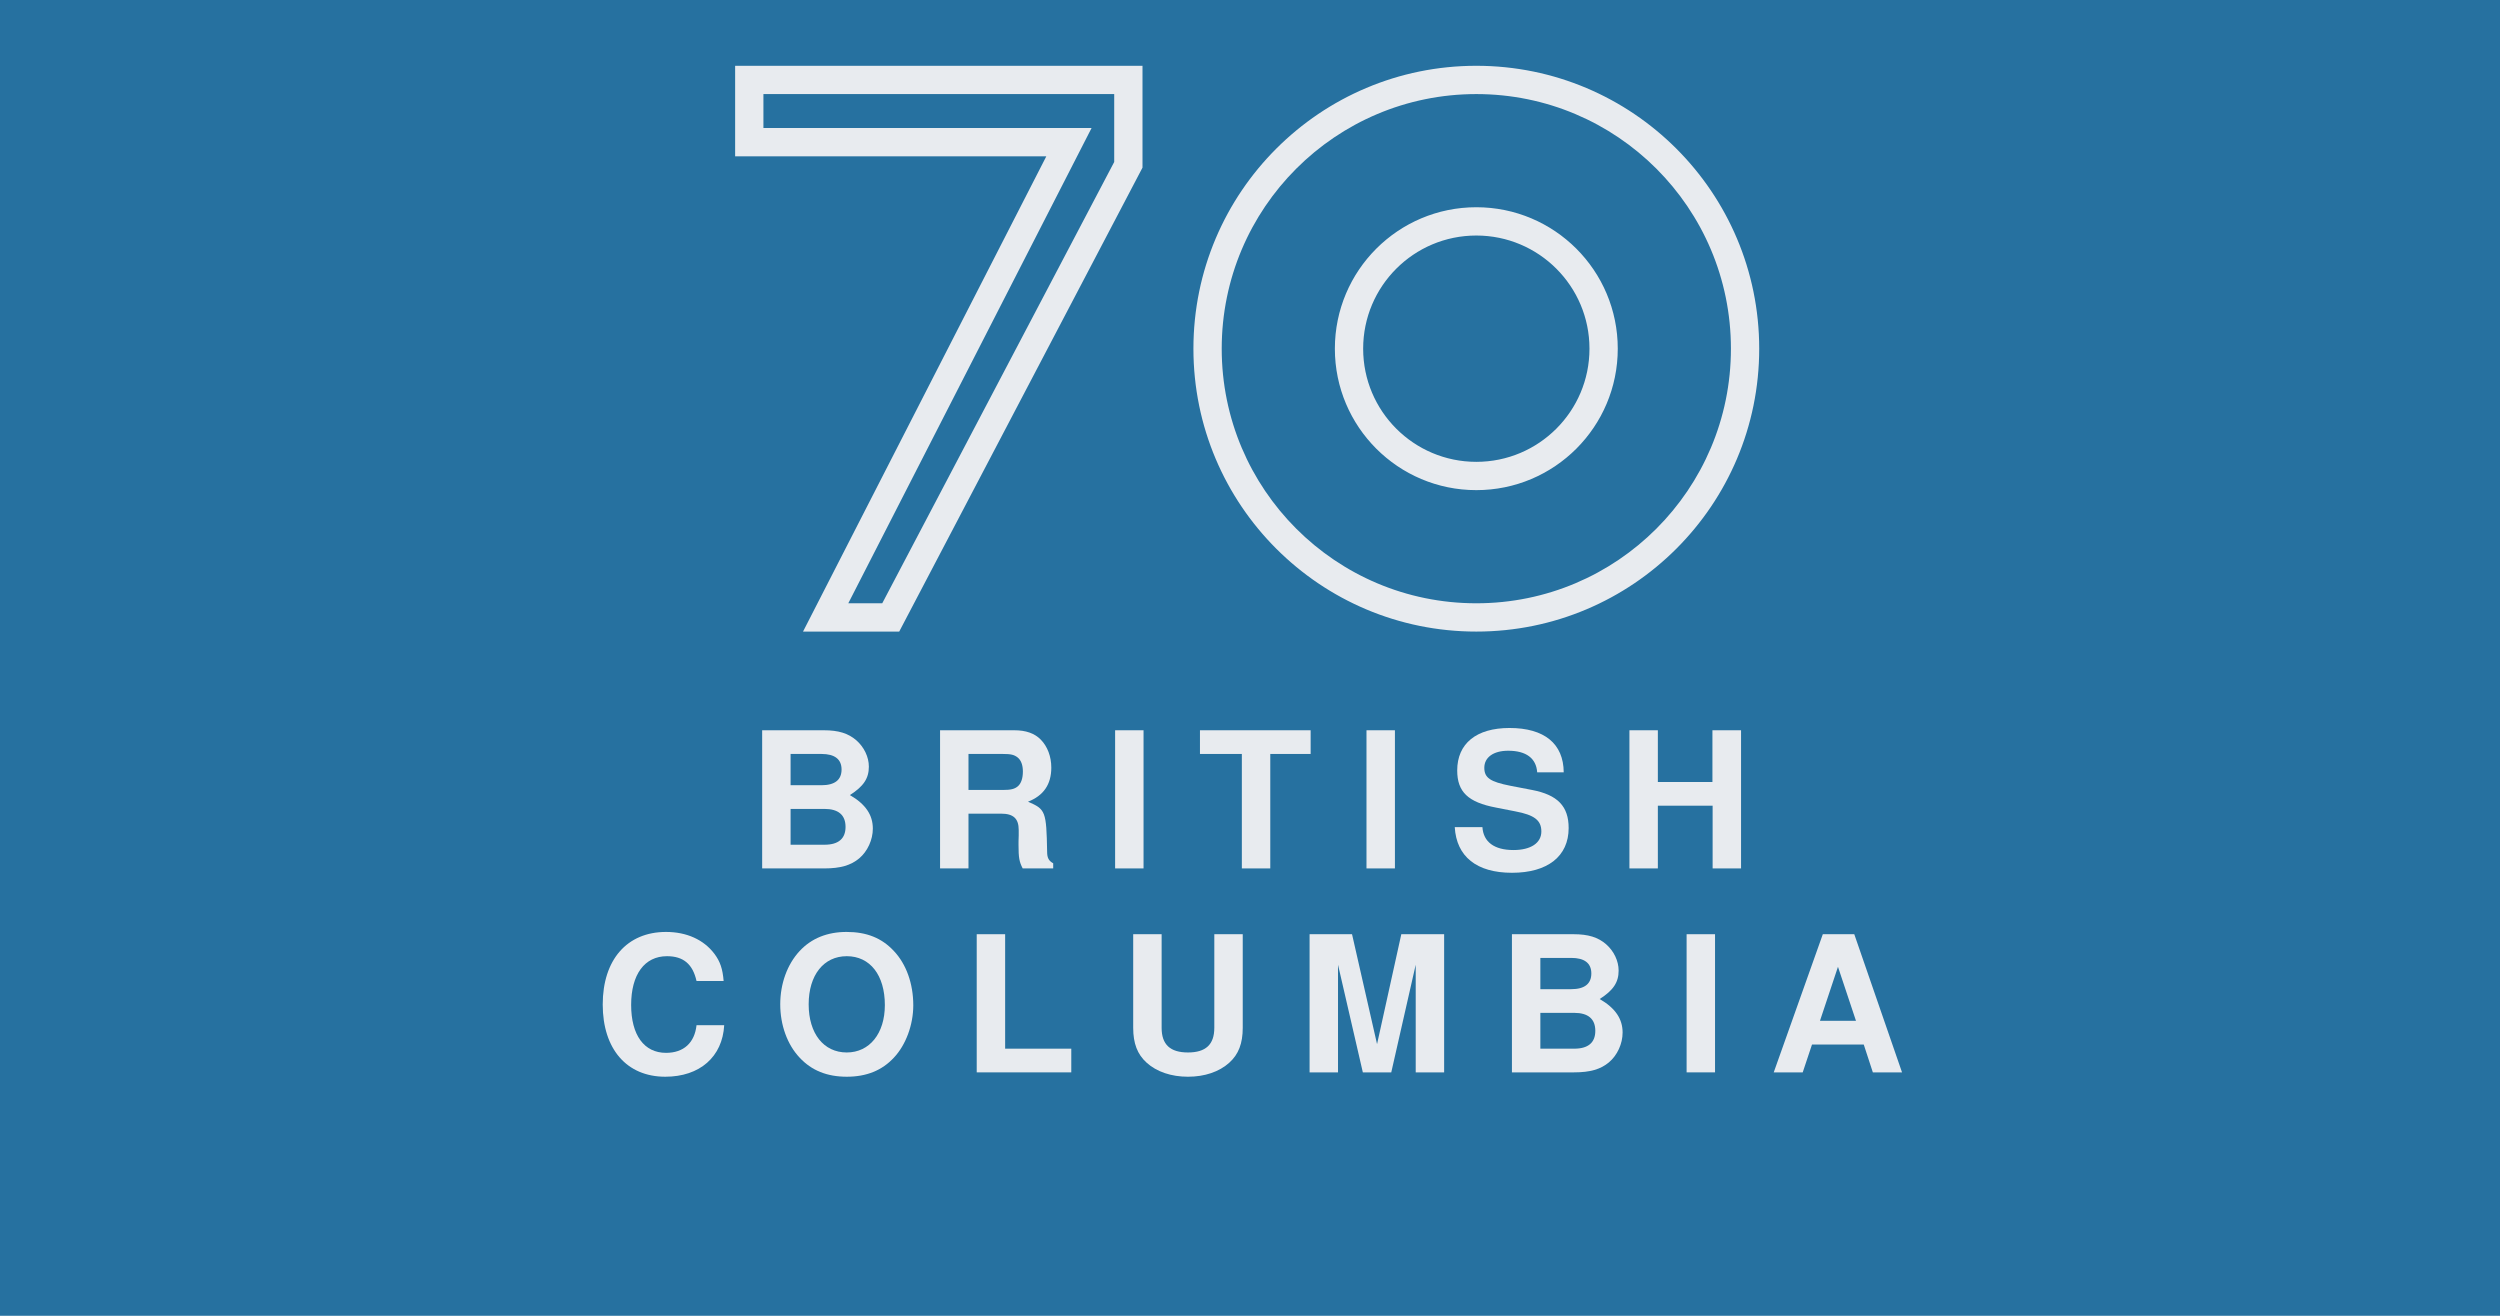
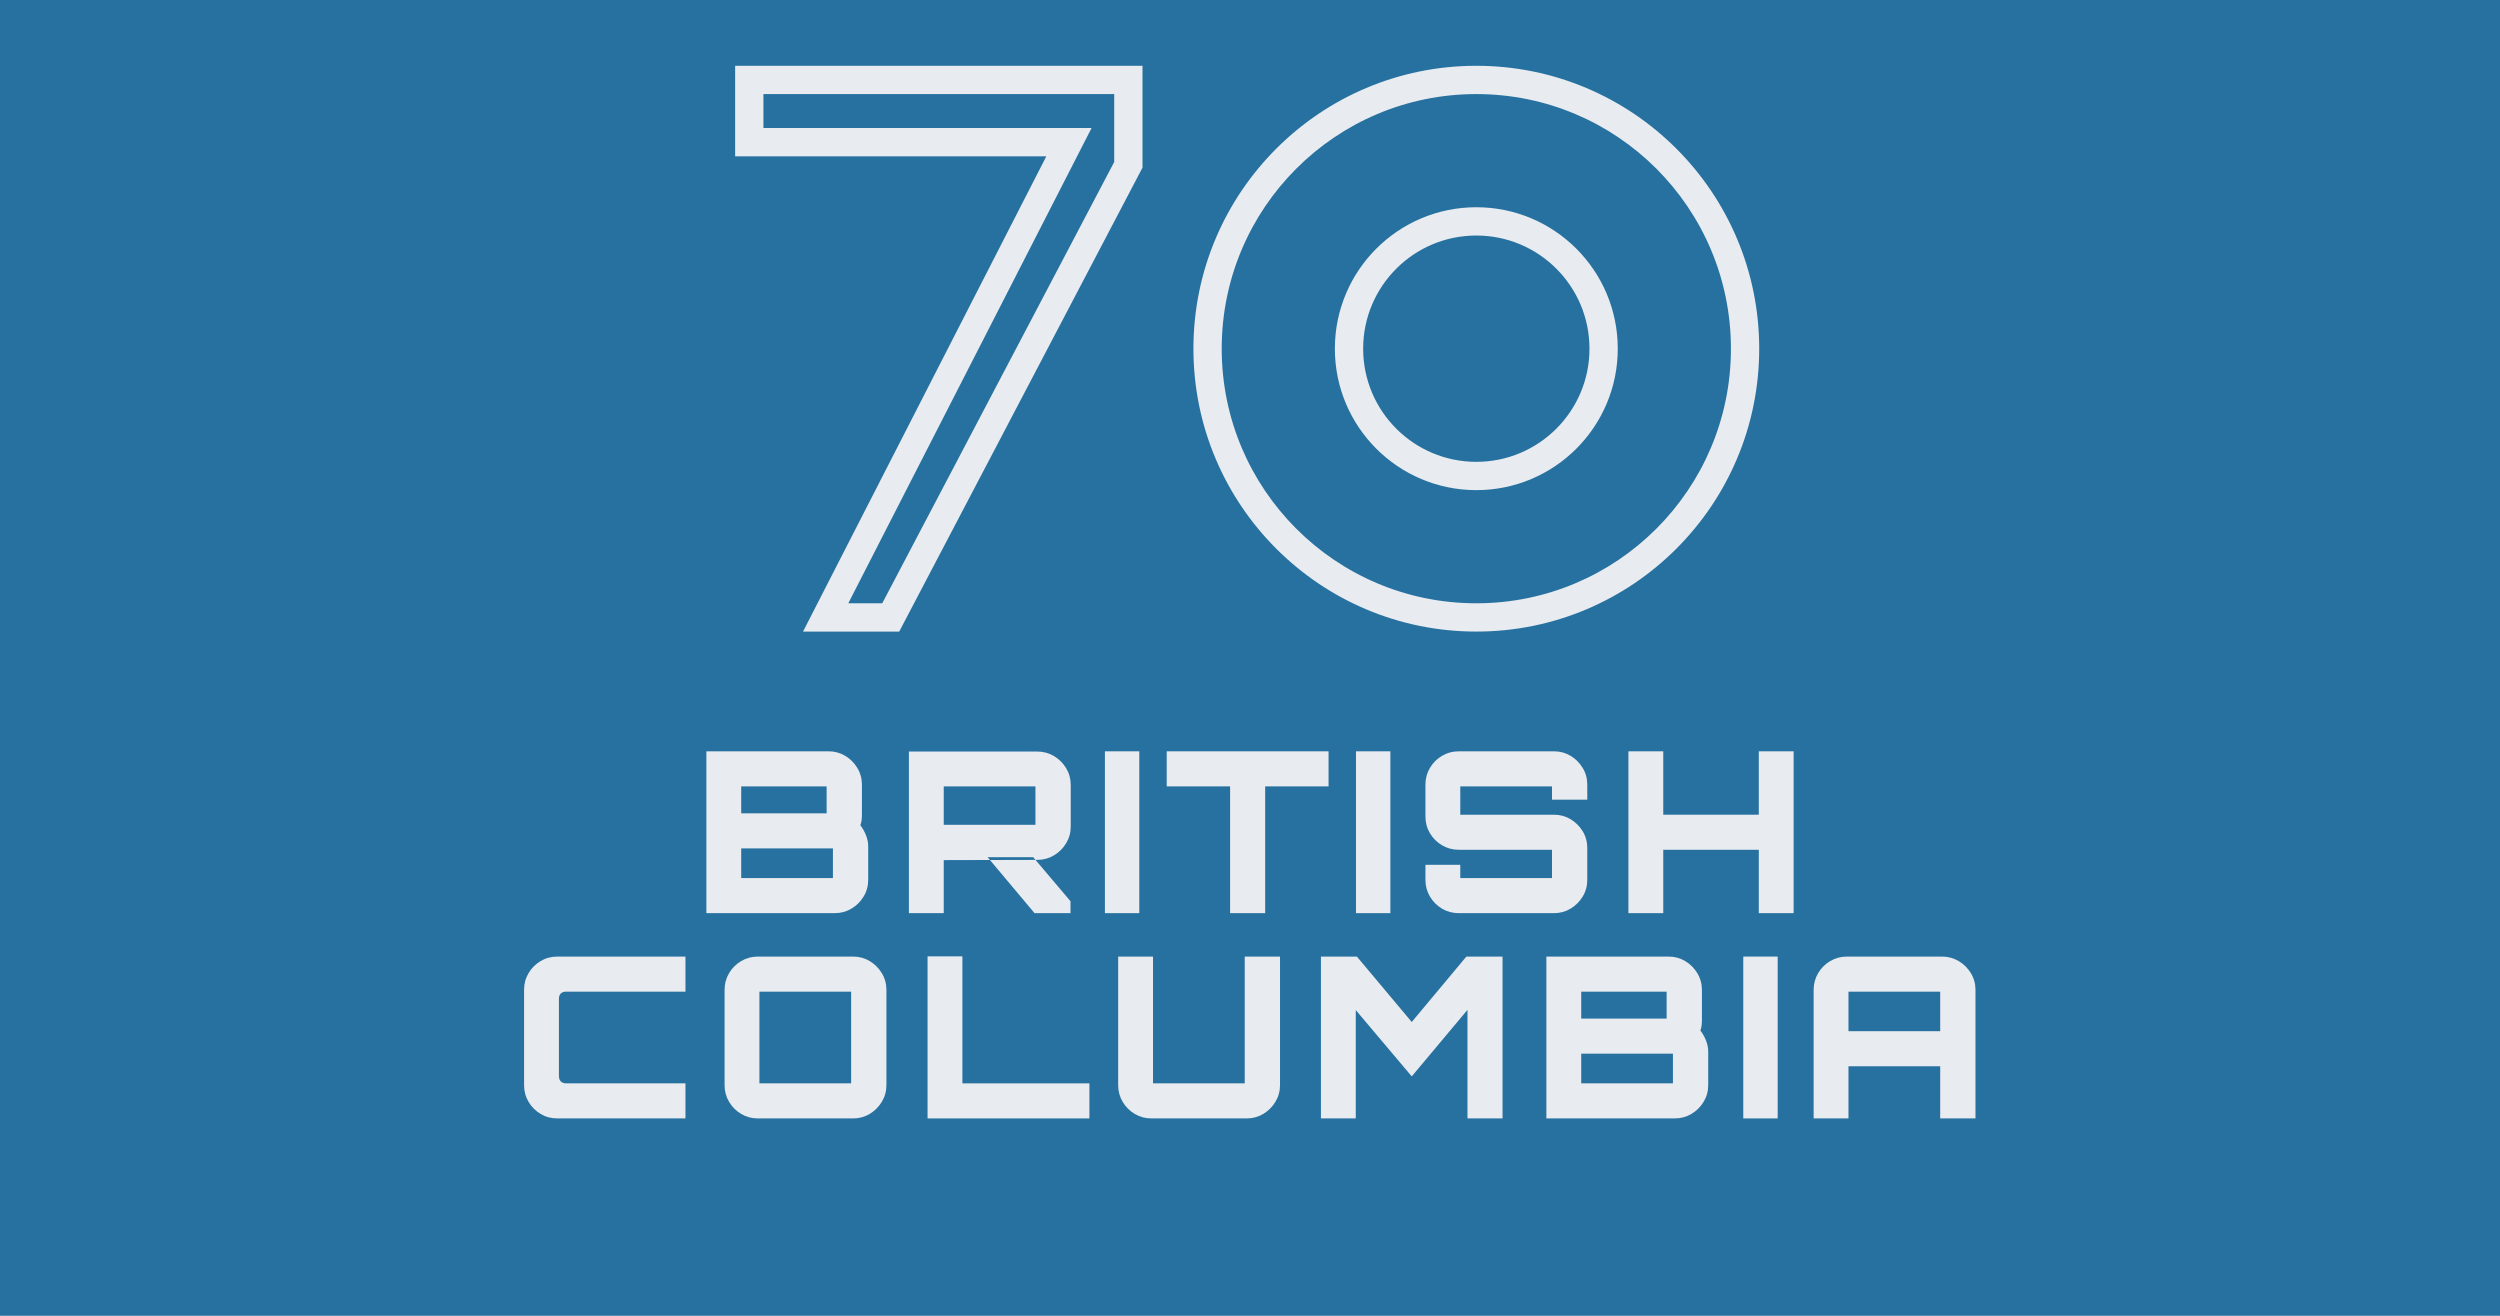
<svg xmlns="http://www.w3.org/2000/svg" viewBox="0 0 190 100" width="190" height="100">
  <g data-role="renewal-decal" data-accuracy="photograph-reviewed reconstruction; font and colour approximate" data-printing-system="annual-outline" data-typography-review="1970" data-font-evidence="visual candidates; historical font identity unconfirmed" data-placement="rear">
    <rect x="0" y="0" width="190" height="100" fill="#2671a0" />
    <g data-role="decal-year" data-die="bc-decal-1970" data-fit="natural" role="img" aria-label="70">
      <g transform="translate(55.87 5) scale(0.43)" fill="none" stroke="#e8ebef" stroke-width="0" stroke-linecap="square" stroke-linejoin="round">
        <g transform="translate(0 0)" data-character="7" fill="#e8ebef" stroke="none" fill-rule="evenodd">
          <path d="M0 0 H72 V18 L29 100 H12 L55 16 H0 Z M5 5 V11 H63 L20 95 H26 L67 17 V5 Z" />
        </g>
        <g transform="translate(80 0)" data-character="0" fill="#e8ebef" stroke="none" fill-rule="evenodd">
          <path d="M51 0 A50 50 0 1 1 51 100 A50 50 0 1 1 51 0 Z M51 5 A45 45 0 1 0 51 95 A45 45 0 1 0 51 5 Z M51 25 A25 25 0 1 1 51 75 A25 25 0 1 1 51 25 Z M51 30 A20 20 0 1 0 51 70 A20 20 0 1 0 51 30 Z" />
        </g>
      </g>
    </g>
-     <g data-role="decal-legend" data-die="bc-decal-print-normal" data-fit="natural" role="img" aria-label="BRITISH">
-       <g transform="translate(56.743 55.5) scale(0.105)" fill="none" stroke="#e8ebef" stroke-width="0" stroke-linecap="square" stroke-linejoin="round">
+     <g data-role="decal-legend" data-die="bc-decal-print-orbitron-900" data-fit="natural" role="img" aria-label="BRITISH">
+       <g transform="translate(52.676 57.1) scale(0.123)" fill="none" stroke="#e8ebef" stroke-width="0" stroke-linecap="square" stroke-linejoin="round">
        <g transform="translate(0 0)" data-character="B" fill="#e8ebef" stroke="none" fill-rule="evenodd">
-           <path d="M11.248 100.0H56.241C67.764 100.0 75.446 97.805 81.481 92.73C87.517 87.654 91.358 79.287 91.358 71.193C91.358 61.317 86.145 53.498 74.76 46.914C84.636 40.604 88.477 34.842 88.477 26.337C88.477 19.342 85.048 12.209 79.424 7.27C73.525 2.195 66.529 0.0 55.83 0.0H11.248ZM31.824 17.147H54.184C63.786 17.147 68.724 20.988 68.724 28.395C68.724 35.94 63.786 39.781 54.184 39.781H31.824ZM31.824 56.927H56.379C66.392 56.927 71.605 61.317 71.605 69.959C71.605 78.464 66.392 82.853 56.379 82.853H31.824Z" />
+           <path d="M8.194 100.0V0.0H83.75Q89.323 0.0 93.967 2.778Q98.611 5.556 101.459 10.243Q104.306 14.931 104.306 20.556V39.306Q104.306 41.111 104.097 42.709Q103.889 44.306 103.333 45.694Q105.417 48.333 106.805 51.805Q108.194 55.278 108.194 58.75V79.444Q108.194 85.069 105.347 89.757Q102.5 94.444 97.812 97.222Q93.125 100.0 87.5 100.0H8.194ZM29.722 78.333H86.389Q86.389 78.333 86.389 78.333Q86.389 78.333 86.389 78.333V60.0Q86.389 60.0 86.389 60.0Q86.389 60.0 86.389 60.0H29.722Q29.722 60.0 29.722 60.0Q29.722 60.0 29.722 60.0V78.333Q29.722 78.333 29.722 78.333Q29.722 78.333 29.722 78.333ZM29.722 38.333H82.5Q82.5 38.333 82.5 38.333Q82.5 38.333 82.5 38.333V21.667Q82.5 21.667 82.5 21.667Q82.5 21.667 82.5 21.667H29.722Q29.722 21.667 29.722 21.667Q29.722 21.667 29.722 21.667V38.333Q29.722 38.333 29.722 38.333Q29.722 38.333 29.722 38.333Z" />
        </g>
-         <g transform="translate(129.04 0)" data-character="R" fill="#e8ebef" stroke="none" fill-rule="evenodd">
-           <path d="M31.55 60.357H55.144C64.06 60.357 67.901 63.923 67.901 72.154V76.269C67.764 78.875 67.764 81.344 67.764 82.853C67.764 92.318 68.313 95.199 70.782 100.0H92.867V96.296C89.712 94.513 88.477 92.455 88.477 88.066C87.929 58.573 87.38 57.202 74.623 51.715C85.871 47.325 91.495 39.232 91.495 27.023C91.495 19.067 88.752 11.797 83.951 6.859C79.424 2.195 73.114 0.0 64.609 0.0H10.974V100.0H31.55ZM31.55 43.21V17.147H56.379C62.277 17.147 64.609 17.695 67.215 19.753C69.684 21.811 70.919 25.24 70.919 29.904C70.919 34.705 69.684 38.546 67.215 40.604C64.883 42.524 62.277 43.21 56.379 43.21Z" />
+         <g transform="translate(125.556 0)" data-character="R" fill="#e8ebef" stroke="none" fill-rule="evenodd">
+           <path d="M85.417 100.0 56.389 65.417H84.583L107.639 92.639V100.0ZM7.778 100.0V0.139H87.083Q92.708 0.139 97.395 2.917Q102.083 5.694 104.93 10.416Q107.778 15.139 107.778 20.694V46.528Q107.778 52.083 104.93 56.805Q102.083 61.528 97.395 64.305Q92.708 67.083 87.083 67.083L29.306 67.222V100.0ZM29.306 45.417H85.972Q85.972 45.417 85.972 45.417Q85.972 45.417 85.972 45.417V21.667Q85.972 21.667 85.972 21.667Q85.972 21.667 85.972 21.667H29.306Q29.306 21.667 29.306 21.667Q29.306 21.667 29.306 21.667V45.417Q29.306 45.417 29.306 45.417Q29.306 45.417 29.306 45.417Z" />
        </g>
-         <g transform="translate(258.08 0)" data-character="I" fill="#e8ebef" stroke="none" fill-rule="evenodd">
-           <path d="M29.218 0.0H8.642V100.0H29.218Z" />
+         <g transform="translate(250.139 0)" data-character="I" fill="#e8ebef" stroke="none" fill-rule="evenodd">
+           <path d="M4.306 100.0V0.0H25.556V100.0Z" />
        </g>
-         <g transform="translate(326.214 0)" data-character="T" fill="#e8ebef" stroke="none" fill-rule="evenodd">
-           <path d="M52.812 17.147H82.03V0.0H1.92V17.147H32.236V100.0H52.812Z" />
+         <g transform="translate(289.861 0)" data-character="T" fill="#e8ebef" stroke="none" fill-rule="evenodd">
+           <path d="M41.944 100.0V21.667H2.778V0.0H102.778V21.667H63.611V100.0Z" />
        </g>
-         <g transform="translate(440.027 0)" data-character="I" fill="#e8ebef" stroke="none" fill-rule="evenodd">
-           <path d="M29.218 0.0H8.642V100.0H29.218Z" />
+         <g transform="translate(405.278 0)" data-character="I" fill="#e8ebef" stroke="none" fill-rule="evenodd">
+           <path d="M4.306 100.0V0.0H25.556V100.0Z" />
        </g>
-         <g transform="translate(508.161 0)" data-character="S" fill="#e8ebef" stroke="none" fill-rule="evenodd">
-           <path d="M83.265 30.453C83.128 9.739 69.273 -1.646 44.033 -1.646C20.027 -1.646 6.173 9.602 6.173 29.081C6.173 44.582 13.992 52.126 34.294 55.967L48.285 58.711C62.003 61.317 67.078 65.158 67.078 73.251C67.078 81.619 59.396 86.694 46.914 86.694C32.922 86.694 25.103 80.796 24.417 70.096H4.39C5.624 91.495 20.302 103.155 45.816 103.155C71.605 103.155 86.831 91.221 86.831 70.782C86.831 55.007 78.875 46.776 60.357 43.21L44.719 40.192C30.041 37.311 25.789 34.431 25.789 27.16C25.789 19.616 32.373 14.815 43.073 14.815C56.104 14.815 63.374 20.302 64.06 30.453Z" />
+         <g transform="translate(445 0)" data-character="S" fill="#e8ebef" stroke="none" fill-rule="evenodd">
+           <path d="M28.056 100.0Q22.431 100.0 17.744 97.222Q13.056 94.444 10.278 89.757Q7.5 85.069 7.5 79.444V70.139H29.028V78.333Q29.028 78.333 29.028 78.333Q29.028 78.333 29.028 78.333H85.694Q85.694 78.333 85.694 78.333Q85.694 78.333 85.694 78.333V60.833Q85.694 60.833 85.694 60.833Q85.694 60.833 85.694 60.833H28.056Q22.431 60.833 17.744 58.055Q13.056 55.278 10.278 50.623Q7.5 45.967 7.5 40.278V20.556Q7.5 14.931 10.278 10.243Q13.056 5.556 17.744 2.778Q22.431 0.0 28.056 0.0H86.944Q92.517 0.0 97.161 2.778Q101.806 5.556 104.653 10.243Q107.5 14.931 107.5 20.556V29.861H85.694V21.667Q85.694 21.667 85.694 21.667Q85.694 21.667 85.694 21.667H29.028Q29.028 21.667 29.028 21.667Q29.028 21.667 29.028 21.667V39.167Q29.028 39.167 29.028 39.167Q29.028 39.167 29.028 39.167H86.944Q92.517 39.167 97.161 41.945Q101.806 44.722 104.653 49.377Q107.5 54.033 107.5 59.722V79.444Q107.5 85.069 104.653 89.757Q101.806 94.444 97.161 97.222Q92.517 100.0 86.944 100.0Z" />
        </g>
-         <g transform="translate(629.656 0)" data-character="H" fill="#e8ebef" stroke="none" fill-rule="evenodd">
-           <path d="M69.547 54.595V100.0H90.123V0.0H69.41V37.449H29.904V0.0H9.328V100.0H29.904V54.595Z" />
+         <g transform="translate(570 0)" data-character="H" fill="#e8ebef" stroke="none" fill-rule="evenodd">
+           <path d="M7.917 100.0V0.0H29.444V39.167H88.472V0.0H110.0V100.0H88.472V60.833H29.444V100.0Z" />
        </g>
      </g>
    </g>
-     <g data-role="decal-legend" data-die="bc-decal-print-normal" data-fit="natural" role="img" aria-label="COLUMBIA">
-       <g transform="translate(45.173 71) scale(0.105)" fill="none" stroke="#e8ebef" stroke-width="0" stroke-linecap="square" stroke-linejoin="round">
+     <g data-role="decal-legend" data-die="bc-decal-print-orbitron-900" data-fit="natural" role="img" aria-label="COLUMBIA">
+       <g transform="translate(38.873 72.7) scale(0.123)" fill="none" stroke="#e8ebef" stroke-width="0" stroke-linecap="square" stroke-linejoin="round">
        <g transform="translate(0 0)" data-character="C" fill="#e8ebef" stroke="none" fill-rule="evenodd">
-           <path d="M93.553 33.882C92.867 25.24 91.084 19.753 86.831 14.129C79.15 3.978 66.804 -1.646 51.852 -1.646C23.594 -1.646 6.036 18.519 6.036 50.892C6.036 83.128 23.457 103.155 51.303 103.155C76.269 103.155 92.73 88.752 93.964 65.844H73.937C72.565 78.601 64.609 85.871 51.852 85.871C35.94 85.871 26.612 72.977 26.612 51.166C26.612 29.081 36.351 15.912 52.538 15.912C64.472 15.912 71.193 21.674 73.937 33.882Z" />
+           <path d="M28.333 100.0Q22.639 100.0 17.986 97.222Q13.333 94.444 10.556 89.791Q7.778 85.139 7.778 79.444V20.556Q7.778 14.861 10.556 10.209Q13.333 5.556 17.986 2.778Q22.639 0.0 28.333 0.0H107.5V21.667H33.889Q31.667 21.667 30.486 22.778Q29.306 23.889 29.306 26.25V73.75Q29.306 75.972 30.486 77.153Q31.667 78.333 33.889 78.333H107.5V100.0Z" />
        </g>
-         <g transform="translate(129.04 0)" data-character="O" fill="#e8ebef" stroke="none" fill-rule="evenodd">
-           <path d="M53.498 -1.646C39.506 -1.646 27.984 3.018 19.479 12.209C10.562 21.811 5.487 35.802 5.487 50.754C5.487 65.706 10.562 79.835 19.479 89.3C28.121 98.628 39.369 103.155 53.635 103.155C67.901 103.155 79.15 98.628 87.791 89.3C96.433 80.11 101.783 65.569 101.783 51.44C101.783 35.802 96.708 21.674 87.791 12.209C79.012 2.743 68.038 -1.646 53.498 -1.646ZM53.635 15.912C70.508 15.912 81.207 29.63 81.207 51.303C81.207 71.879 70.096 85.597 53.635 85.597C36.9 85.597 26.063 71.879 26.063 50.754C26.063 29.63 36.9 15.912 53.635 15.912Z" />
+         <g transform="translate(124.167 0)" data-character="O" fill="#e8ebef" stroke="none" fill-rule="evenodd">
+           <path d="M28.056 100.0Q22.431 100.0 17.744 97.222Q13.056 94.444 10.278 89.757Q7.5 85.069 7.5 79.444V20.556Q7.5 14.931 10.278 10.243Q13.056 5.556 17.744 2.778Q22.431 0.0 28.056 0.0H86.944Q92.517 0.0 97.161 2.778Q101.806 5.556 104.653 10.243Q107.5 14.931 107.5 20.556V79.444Q107.5 85.069 104.653 89.757Q101.806 94.444 97.161 97.222Q92.517 100.0 86.944 100.0ZM29.028 78.333H85.694Q85.694 78.333 85.694 78.333Q85.694 78.333 85.694 78.333V21.667Q85.694 21.667 85.694 21.667Q85.694 21.667 85.694 21.667H29.028Q29.028 21.667 29.028 21.667Q29.028 21.667 29.028 21.667V78.333Q29.028 78.333 29.028 78.333Q29.028 78.333 29.028 78.333Z" />
        </g>
-         <g transform="translate(265.762 0)" data-character="L" fill="#e8ebef" stroke="none" fill-rule="evenodd">
-           <path d="M31.55 0.0H10.974V100.0H79.424V82.853H31.55Z" />
+         <g transform="translate(249.167 0)" data-character="L" fill="#e8ebef" stroke="none" fill-rule="evenodd">
+           <path d="M7.917 100.0V-0.139H29.444V78.333H107.917V100.0Z" />
        </g>
-         <g transform="translate(379.575 0)" data-character="U" fill="#e8ebef" stroke="none" fill-rule="evenodd">
-           <path d="M69.136 0.0V67.764C69.136 79.835 62.963 85.597 50.069 85.597C37.174 85.597 31.001 79.835 31.001 67.764V0.0H10.425V67.764C10.425 79.012 13.443 86.968 20.165 93.004C27.435 99.588 37.997 103.155 50.069 103.155C62.14 103.155 72.702 99.588 79.973 93.004C86.694 86.968 89.712 79.012 89.712 67.764V0.0Z" />
+         <g transform="translate(367.361 0)" data-character="U" fill="#e8ebef" stroke="none" fill-rule="evenodd">
+           <path d="M28.056 100.0Q22.431 100.0 17.744 97.222Q13.056 94.444 10.278 89.757Q7.5 85.069 7.5 79.444V0.0H29.028V78.333Q29.028 78.333 29.028 78.333Q29.028 78.333 29.028 78.333H85.694Q85.694 78.333 85.694 78.333Q85.694 78.333 85.694 78.333V0.0H107.5V79.444Q107.5 85.069 104.653 89.757Q101.806 94.444 97.161 97.222Q92.517 100.0 86.944 100.0H28.056Z" />
        </g>
-         <g transform="translate(508.615 0)" data-character="M" fill="#e8ebef" stroke="none" fill-rule="evenodd">
-           <path d="M29.63 22.085 47.599 100.0H68.176L85.871 22.085V100.0H106.447V0.0H75.446L57.888 79.561L39.781 0.0H9.053V100.0H29.63Z" />
+         <g transform="translate(492.361 0)" data-character="M" fill="#e8ebef" stroke="none" fill-rule="evenodd">
+           <path d="M7.778 100.0V0.0H30.0L63.889 40.417L97.639 0.0H120.0V100.0H98.333V32.917L63.889 74.028L29.306 33.056V100.0Z" />
        </g>
-         <g transform="translate(652.881 0)" data-character="B" fill="#e8ebef" stroke="none" fill-rule="evenodd">
-           <path d="M11.248 100.0H56.241C67.764 100.0 75.446 97.805 81.481 92.73C87.517 87.654 91.358 79.287 91.358 71.193C91.358 61.317 86.145 53.498 74.76 46.914C84.636 40.604 88.477 34.842 88.477 26.337C88.477 19.342 85.048 12.209 79.424 7.27C73.525 2.195 66.529 0.0 55.83 0.0H11.248ZM31.824 17.147H54.184C63.786 17.147 68.724 20.988 68.724 28.395C68.724 35.94 63.786 39.781 54.184 39.781H31.824ZM31.824 56.927H56.379C66.392 56.927 71.605 61.317 71.605 69.959C71.605 78.464 66.392 82.853 56.379 82.853H31.824Z" />
+         <g transform="translate(631.25 0)" data-character="B" fill="#e8ebef" stroke="none" fill-rule="evenodd">
+           <path d="M8.194 100.0V0.0H83.75Q89.323 0.0 93.967 2.778Q98.611 5.556 101.459 10.243Q104.306 14.931 104.306 20.556V39.306Q104.306 41.111 104.097 42.709Q103.889 44.306 103.333 45.694Q105.417 48.333 106.805 51.805Q108.194 55.278 108.194 58.75V79.444Q108.194 85.069 105.347 89.757Q102.5 94.444 97.812 97.222Q93.125 100.0 87.5 100.0H8.194ZM29.722 78.333H86.389Q86.389 78.333 86.389 78.333Q86.389 78.333 86.389 78.333V60.0Q86.389 60.0 86.389 60.0Q86.389 60.0 86.389 60.0H29.722Q29.722 60.0 29.722 60.0Q29.722 60.0 29.722 60.0V78.333Q29.722 78.333 29.722 78.333Q29.722 78.333 29.722 78.333ZM29.722 38.333H82.5Q82.5 38.333 82.5 38.333Q82.5 38.333 82.5 38.333V21.667Q82.5 21.667 82.5 21.667Q82.5 21.667 82.5 21.667H29.722Q29.722 21.667 29.722 21.667Q29.722 21.667 29.722 21.667V38.333Q29.722 38.333 29.722 38.333Q29.722 38.333 29.722 38.333Z" />
        </g>
-         <g transform="translate(781.921 0)" data-character="I" fill="#e8ebef" stroke="none" fill-rule="evenodd">
-           <path d="M29.218 0.0H8.642V100.0H29.218Z" />
+         <g transform="translate(756.806 0)" data-character="I" fill="#e8ebef" stroke="none" fill-rule="evenodd">
+           <path d="M4.306 100.0V0.0H25.556V100.0Z" />
        </g>
-         <g transform="translate(850.055 0)" data-character="A" fill="#e8ebef" stroke="none" fill-rule="evenodd">
-           <path d="M68.724 79.835 75.309 100.0H96.433L61.866 0.0H39.095L3.567 100.0H24.554L31.276 79.835ZM63.1 62.689H37.037L50.069 23.594Z" />
+         <g transform="translate(796.528 0)" data-character="A" fill="#e8ebef" stroke="none" fill-rule="evenodd">
+           <path d="M8.056 100.0V20.556Q8.056 14.931 10.834 10.243Q13.611 5.556 18.299 2.778Q22.986 0.0 28.611 0.0H87.361Q92.986 0.0 97.674 2.778Q102.361 5.556 105.209 10.243Q108.056 14.931 108.056 20.556V100.0H86.25V67.778H29.583V100.0H8.056ZM29.583 46.111H86.25V21.667Q86.25 21.667 86.25 21.667Q86.25 21.667 86.25 21.667H29.583Q29.583 21.667 29.583 21.667Q29.583 21.667 29.583 21.667V46.111Z" />
        </g>
      </g>
    </g>
  </g>
</svg>
